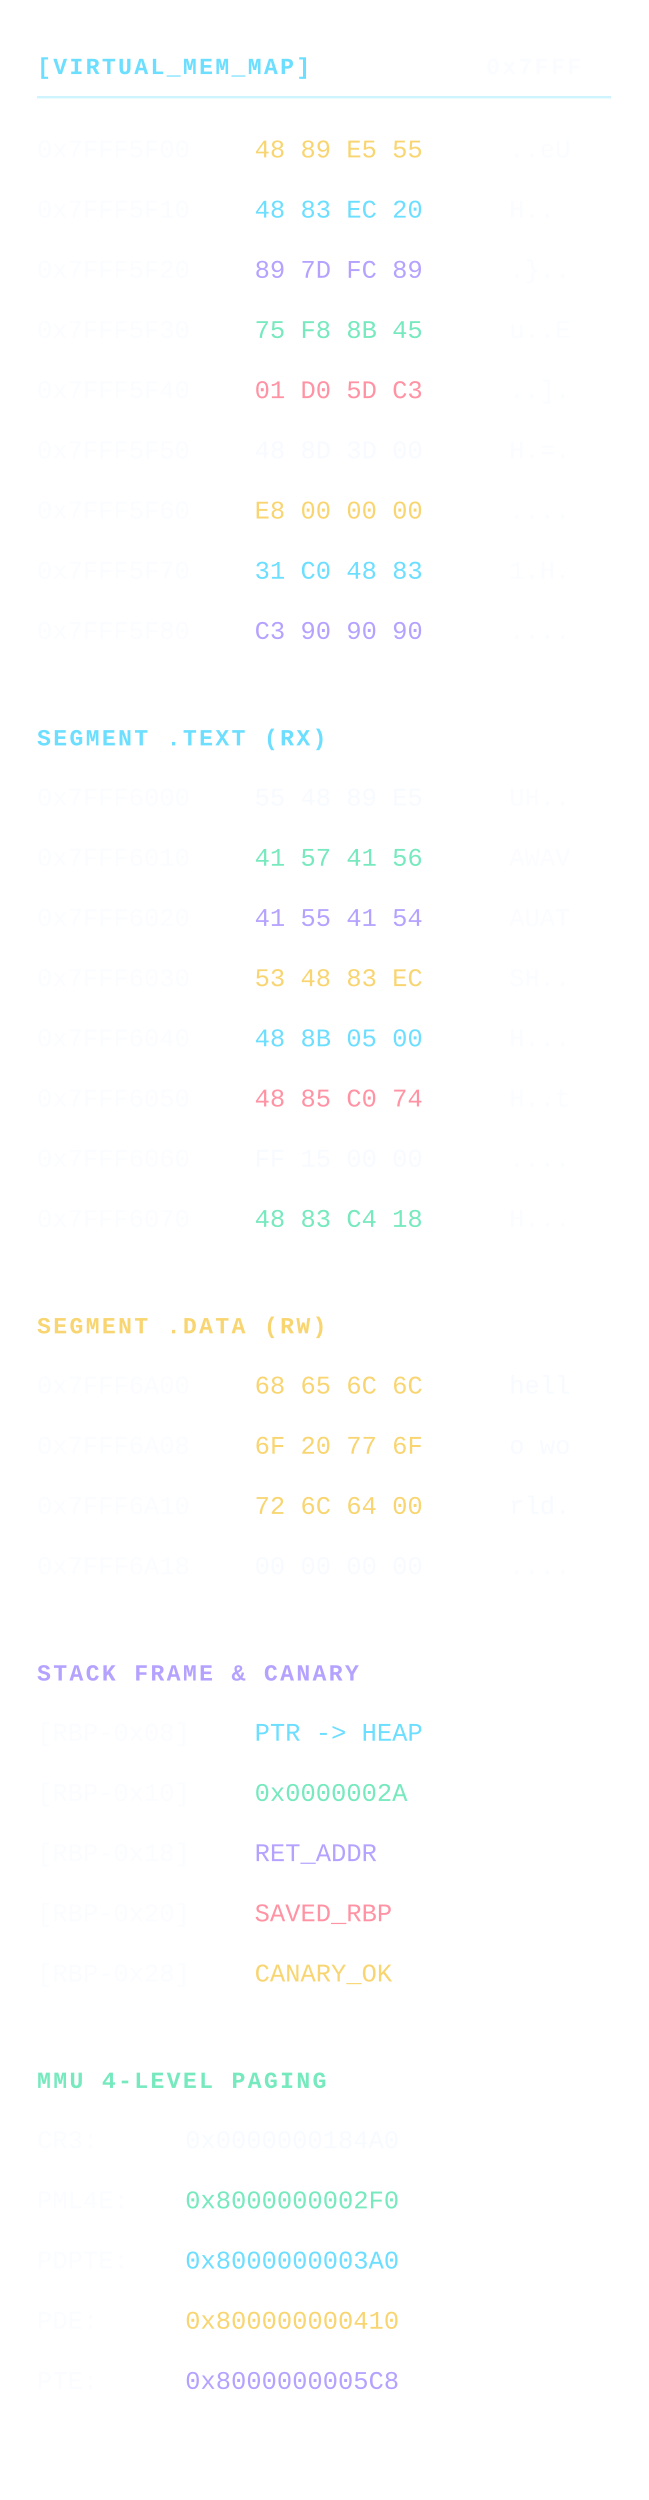
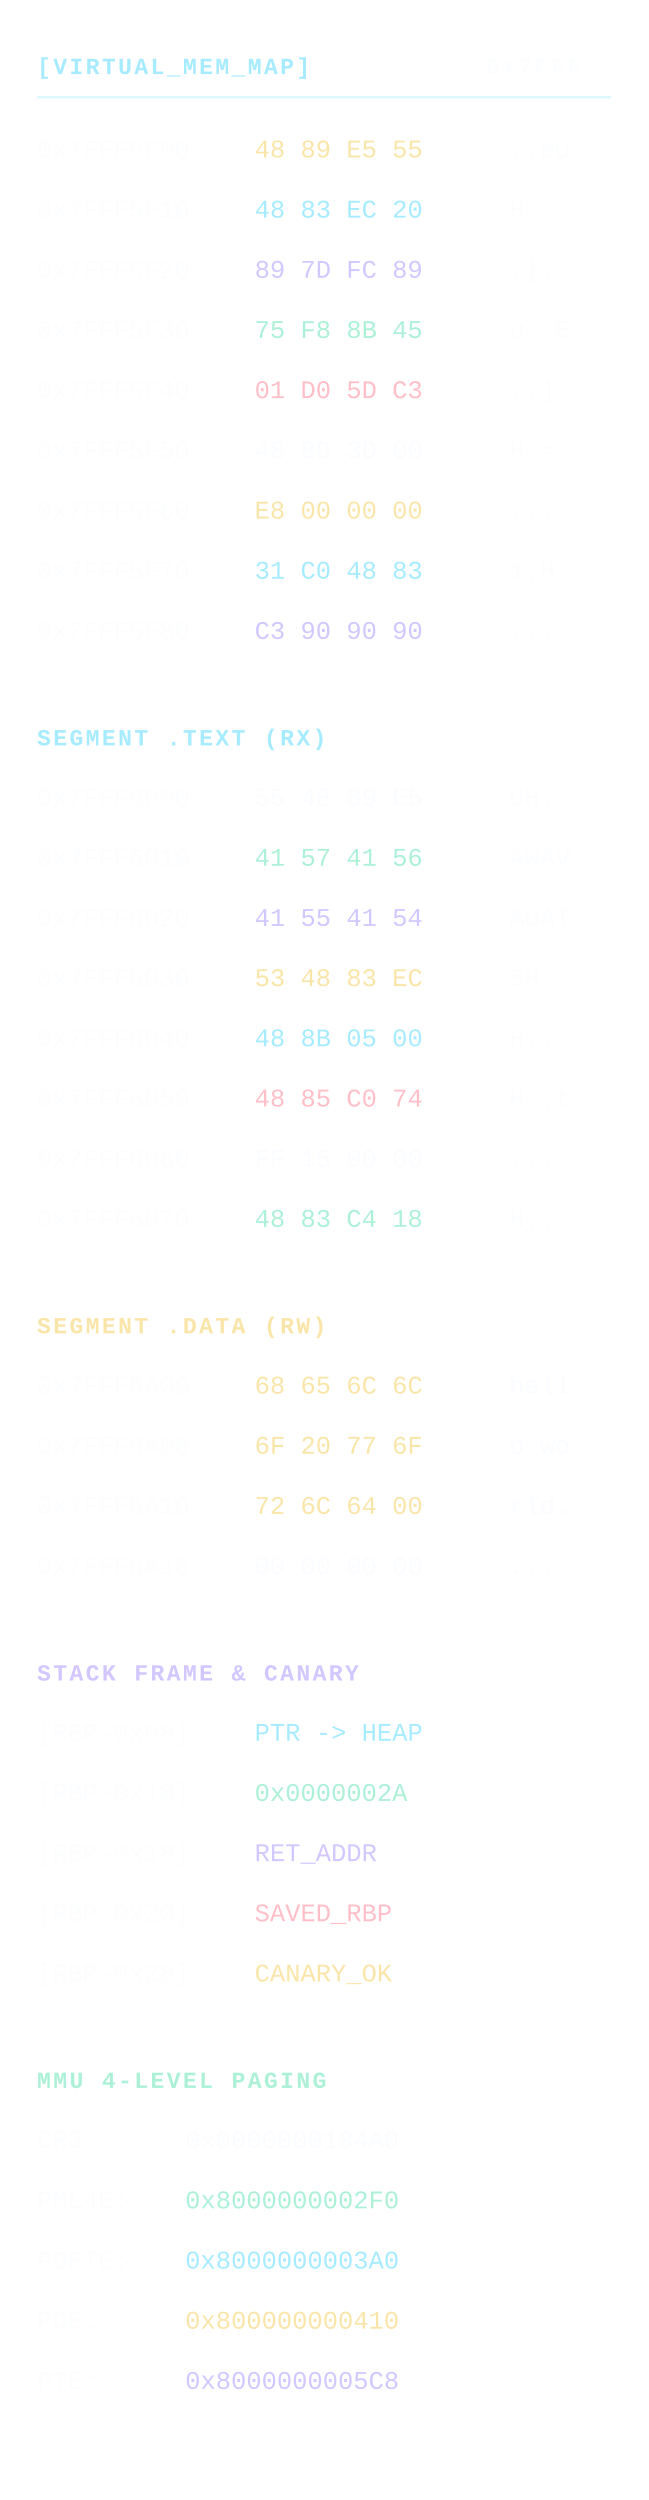
<svg xmlns="http://www.w3.org/2000/svg" width="280" height="1080" viewBox="0 0 280 1080" fill="none">
-   <line x1="279.5" y1="0" x2="279.5" y2="1080" stroke="rgba(255, 255, 255, 0.18)" stroke-width="1" />
+   <line x1="279.5" y1="0" x2="279.5" y2="1080" stroke="rgba(255, 255, 255, 0.12)" stroke-width="1" />
  <style>
    .t { font-family: "SFMono-Regular", Consolas, "Liberation Mono", Menlo, monospace; font-size: 11px; }
-     .muted { fill: rgba(244, 248, 255, 0.45); }
-     .white { fill: rgba(244, 248, 255, 0.70); }
-     .cyan { fill: rgba(59, 211, 255, 0.75); }
-     .amber { fill: rgba(245, 199, 66, 0.75); }
-     .purple { fill: rgba(156, 131, 255, 0.75); }
-     .emerald { fill: rgba(73, 225, 168, 0.75); }
-     .rose { fill: rgba(255, 111, 134, 0.75); }
+     .muted { fill: rgba(244, 248, 255, 0.28); }
+     .white { fill: rgba(244, 248, 255, 0.40); }
+     .cyan { fill: rgba(59, 211, 255, 0.45); }
+     .amber { fill: rgba(245, 199, 66, 0.45); }
+     .purple { fill: rgba(156, 131, 255, 0.45); }
+     .emerald { fill: rgba(73, 225, 168, 0.45); }
+     .rose { fill: rgba(255, 111, 134, 0.45); }
    .head { font-weight: 700; font-size: 10px; letter-spacing: 0.1em; }
-     .div-line { stroke: rgba(255, 255, 255, 0.15); stroke-dasharray: 2 4; }
+     .div-line { stroke: rgba(255, 255, 255, 0.10); stroke-dasharray: 2 4; }
  </style>
  <text x="16" y="32" class="t cyan head">[VIRTUAL_MEM_MAP]</text>
  <text x="210" y="32" class="t muted head">0x7FFF</text>
-   <line x1="16" y1="42" x2="264" y2="42" stroke="rgba(59, 211, 255, 0.25)" stroke-width="1" />
+   <line x1="16" y1="42" x2="264" y2="42" stroke="rgba(59, 211, 255, 0.18)" stroke-width="1" />
  <text x="16" y="68" class="t muted">0x7FFF5F00</text>
  <text x="110" y="68" class="t amber">48 89 E5 55</text>
  <text x="220" y="68" class="t muted">..eU</text>
  <text x="16" y="94" class="t muted">0x7FFF5F10</text>
  <text x="110" y="94" class="t cyan">48 83 EC 20</text>
  <text x="220" y="94" class="t muted">H.. </text>
  <text x="16" y="120" class="t muted">0x7FFF5F20</text>
  <text x="110" y="120" class="t purple">89 7D FC 89</text>
  <text x="220" y="120" class="t muted">.}..</text>
  <text x="16" y="146" class="t muted">0x7FFF5F30</text>
  <text x="110" y="146" class="t emerald">75 F8 8B 45</text>
  <text x="220" y="146" class="t muted">u..E</text>
  <text x="16" y="172" class="t muted">0x7FFF5F40</text>
  <text x="110" y="172" class="t rose">01 D0 5D C3</text>
  <text x="220" y="172" class="t muted">..].</text>
  <text x="16" y="198" class="t muted">0x7FFF5F50</text>
  <text x="110" y="198" class="t white">48 8D 3D 00</text>
  <text x="220" y="198" class="t muted">H.=.</text>
  <text x="16" y="224" class="t muted">0x7FFF5F60</text>
  <text x="110" y="224" class="t amber">E8 00 00 00</text>
  <text x="220" y="224" class="t muted">....</text>
  <text x="16" y="250" class="t muted">0x7FFF5F70</text>
  <text x="110" y="250" class="t cyan">31 C0 48 83</text>
  <text x="220" y="250" class="t muted">1.H.</text>
  <text x="16" y="276" class="t muted">0x7FFF5F80</text>
  <text x="110" y="276" class="t purple">C3 90 90 90</text>
  <text x="220" y="276" class="t muted">....</text>
  <line x1="16" y1="300" x2="264" y2="300" class="div-line" />
  <text x="16" y="322" class="t cyan head">SEGMENT .TEXT (RX)</text>
  <text x="16" y="348" class="t muted">0x7FFF6000</text>
  <text x="110" y="348" class="t white">55 48 89 E5</text>
  <text x="220" y="348" class="t muted">UH..</text>
  <text x="16" y="374" class="t muted">0x7FFF6010</text>
  <text x="110" y="374" class="t emerald">41 57 41 56</text>
  <text x="220" y="374" class="t muted">AWAV</text>
  <text x="16" y="400" class="t muted">0x7FFF6020</text>
  <text x="110" y="400" class="t purple">41 55 41 54</text>
  <text x="220" y="400" class="t muted">AUAT</text>
  <text x="16" y="426" class="t muted">0x7FFF6030</text>
  <text x="110" y="426" class="t amber">53 48 83 EC</text>
  <text x="220" y="426" class="t muted">SH..</text>
  <text x="16" y="452" class="t muted">0x7FFF6040</text>
  <text x="110" y="452" class="t cyan">48 8B 05 00</text>
  <text x="220" y="452" class="t muted">H...</text>
  <text x="16" y="478" class="t muted">0x7FFF6050</text>
  <text x="110" y="478" class="t rose">48 85 C0 74</text>
  <text x="220" y="478" class="t muted">H..t</text>
  <text x="16" y="504" class="t muted">0x7FFF6060</text>
  <text x="110" y="504" class="t white">FF 15 00 00</text>
  <text x="220" y="504" class="t muted">....</text>
  <text x="16" y="530" class="t muted">0x7FFF6070</text>
  <text x="110" y="530" class="t emerald">48 83 C4 18</text>
  <text x="220" y="530" class="t muted">H...</text>
  <line x1="16" y1="554" x2="264" y2="554" class="div-line" />
  <text x="16" y="576" class="t amber head">SEGMENT .DATA (RW)</text>
  <text x="16" y="602" class="t muted">0x7FFF6A00</text>
  <text x="110" y="602" class="t amber">68 65 6C 6C</text>
  <text x="220" y="602" class="t white">hell</text>
  <text x="16" y="628" class="t muted">0x7FFF6A08</text>
  <text x="110" y="628" class="t amber">6F 20 77 6F</text>
  <text x="220" y="628" class="t white">o wo</text>
  <text x="16" y="654" class="t muted">0x7FFF6A10</text>
  <text x="110" y="654" class="t amber">72 6C 64 00</text>
  <text x="220" y="654" class="t white">rld.</text>
  <text x="16" y="680" class="t muted">0x7FFF6A18</text>
  <text x="110" y="680" class="t white">00 00 00 00</text>
  <text x="220" y="680" class="t muted">....</text>
  <line x1="16" y1="704" x2="264" y2="704" class="div-line" />
  <text x="16" y="726" class="t purple head">STACK FRAME &amp; CANARY</text>
  <text x="16" y="752" class="t muted">[RBP-0x08]</text>
  <text x="110" y="752" class="t cyan">PTR -&gt; HEAP</text>
  <text x="16" y="778" class="t muted">[RBP-0x10]</text>
  <text x="110" y="778" class="t emerald">0x0000002A</text>
  <text x="16" y="804" class="t muted">[RBP-0x18]</text>
  <text x="110" y="804" class="t purple">RET_ADDR</text>
  <text x="16" y="830" class="t muted">[RBP-0x20]</text>
  <text x="110" y="830" class="t rose">SAVED_RBP</text>
  <text x="16" y="856" class="t muted">[RBP-0x28]</text>
  <text x="110" y="856" class="t amber">CANARY_OK</text>
  <line x1="16" y1="880" x2="264" y2="880" class="div-line" />
  <text x="16" y="902" class="t emerald head">MMU 4-LEVEL PAGING</text>
  <text x="16" y="928" class="t muted">CR3:</text>
  <text x="80" y="928" class="t white">0x0000000184A0</text>
  <text x="16" y="954" class="t muted">PML4E:</text>
  <text x="80" y="954" class="t emerald">0x8000000002F0</text>
  <text x="16" y="980" class="t muted">PDPTE:</text>
  <text x="80" y="980" class="t cyan">0x8000000003A0</text>
  <text x="16" y="1006" class="t muted">PDE:</text>
  <text x="80" y="1006" class="t amber">0x800000000410</text>
  <text x="16" y="1032" class="t muted">PTE:</text>
  <text x="80" y="1032" class="t purple">0x8000000005C8</text>
-   <line x1="16" y1="1056" x2="264" y2="1056" stroke="rgba(255, 255, 255, 0.12)" stroke-width="1" />
+   <line x1="16" y1="1056" x2="264" y2="1056" stroke="rgba(255, 255, 255, 0.10)" stroke-width="1" />
</svg>
